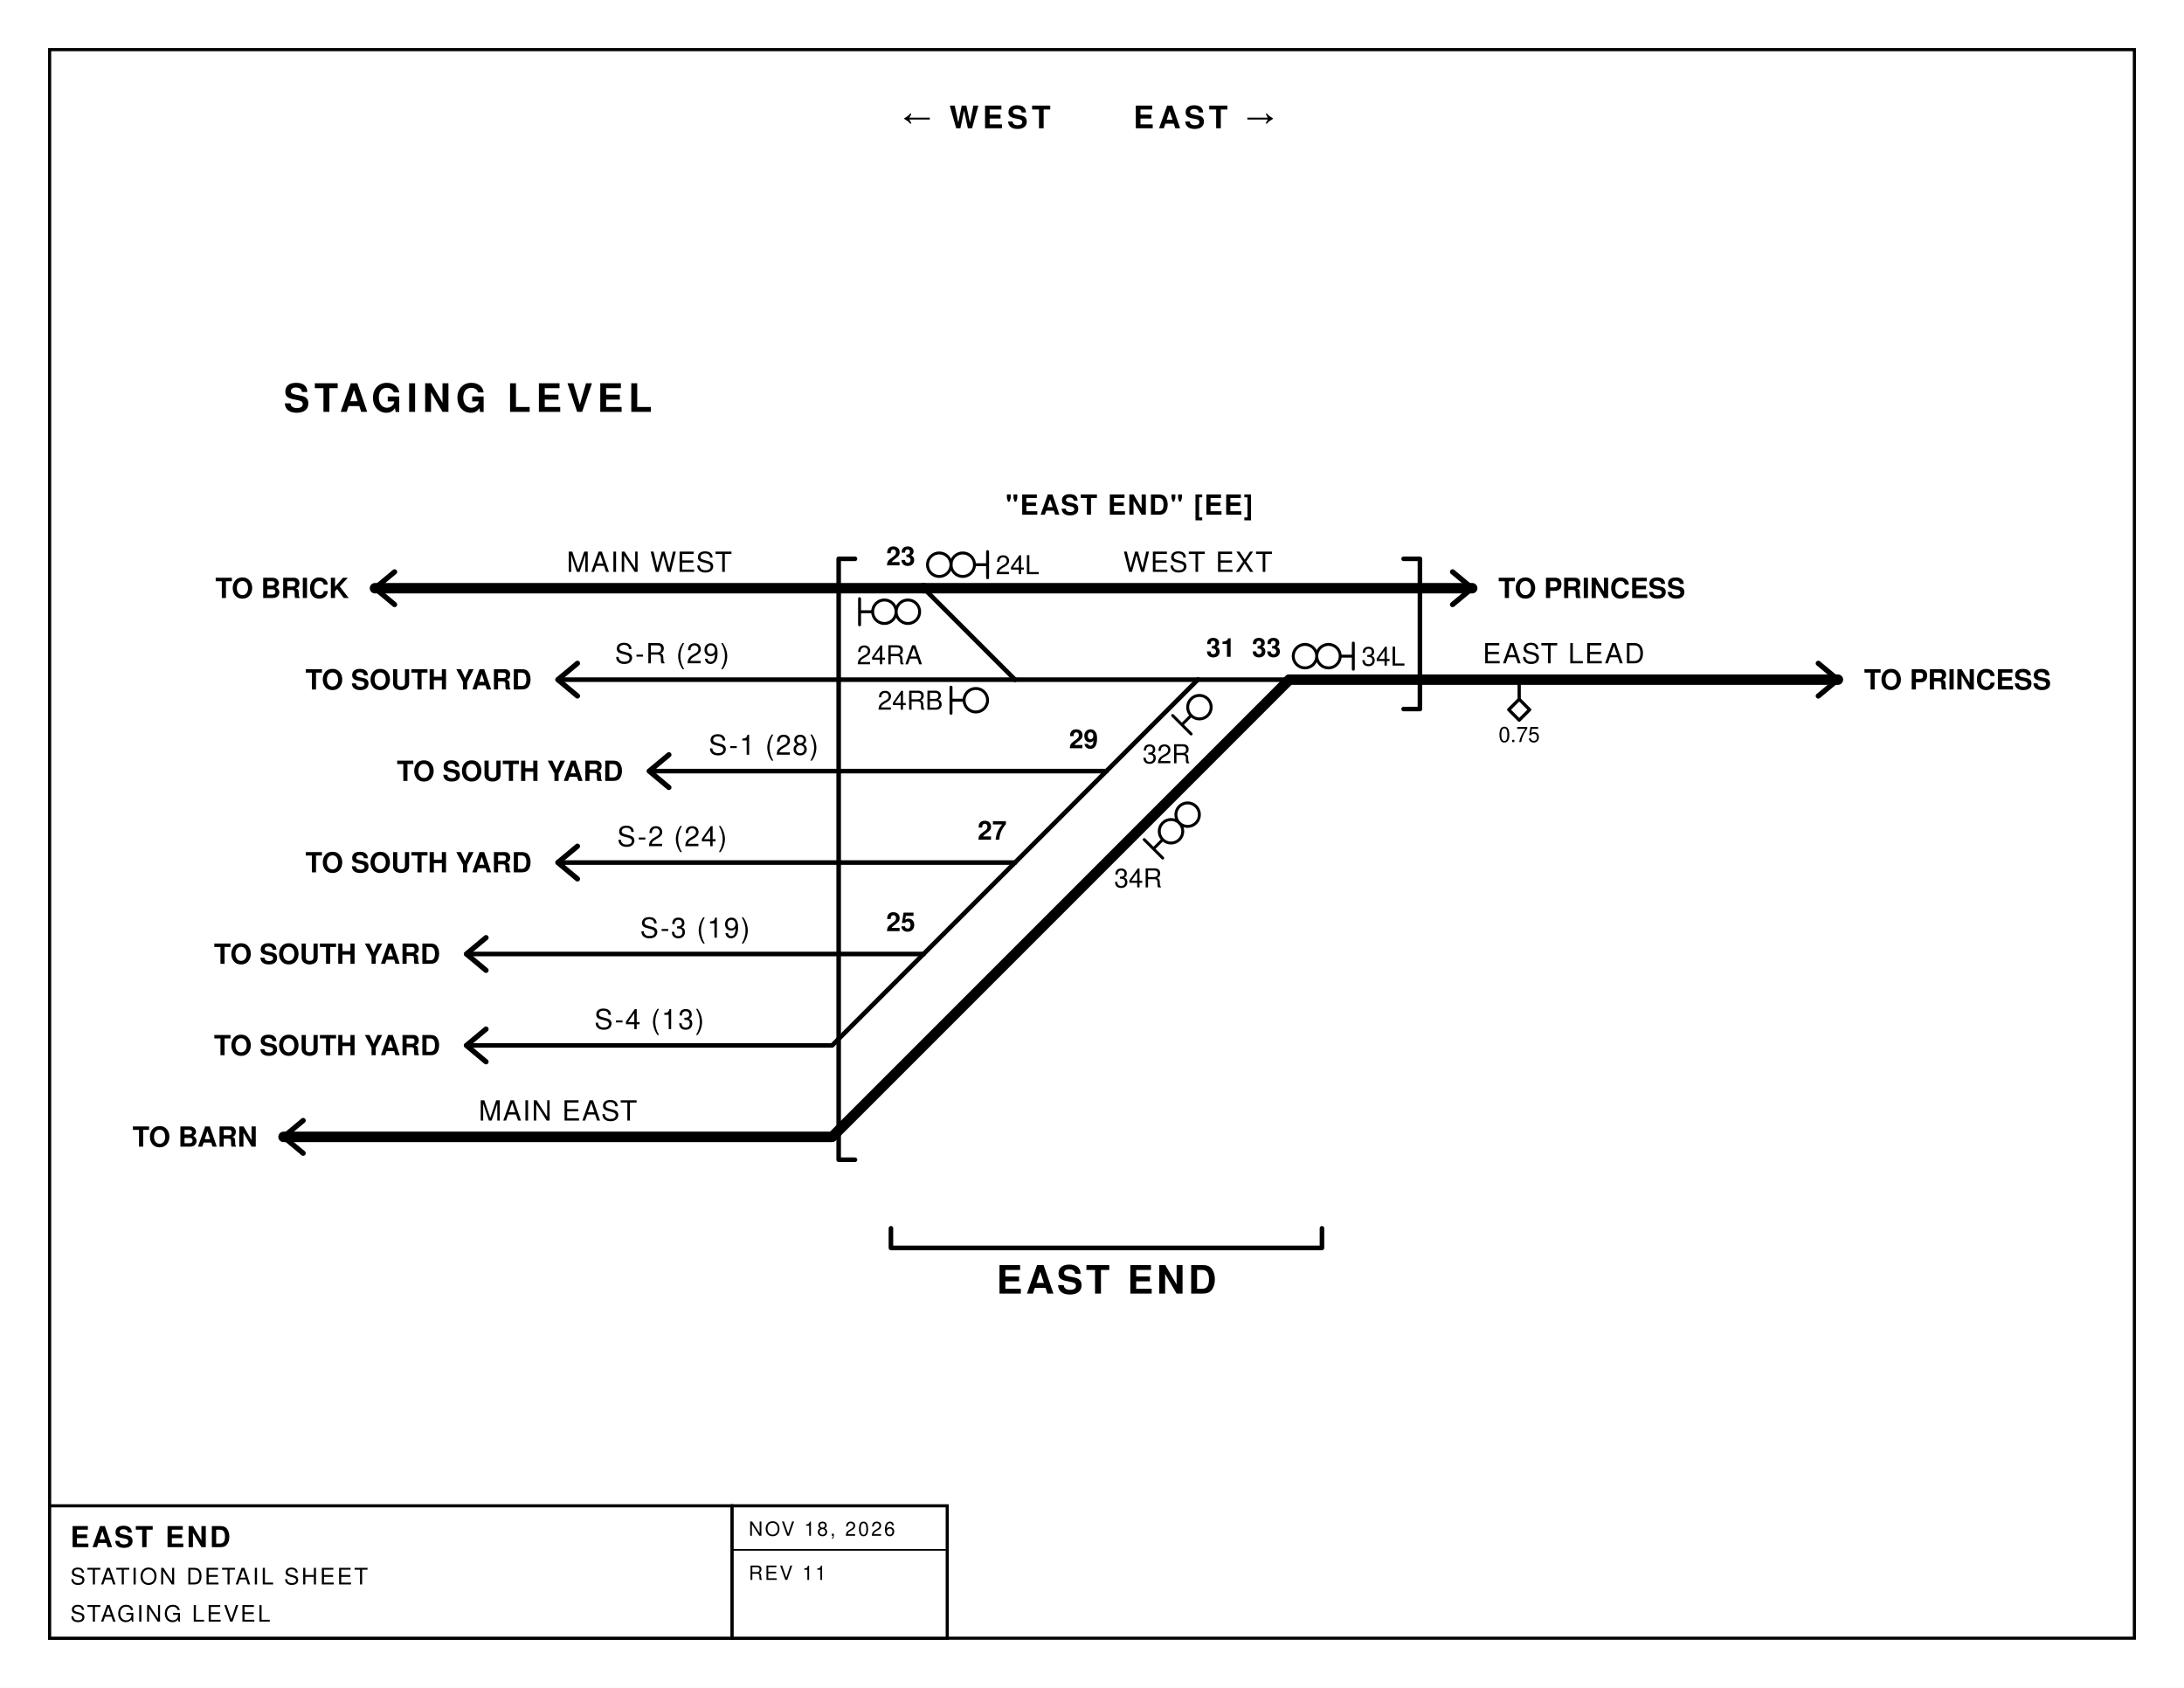
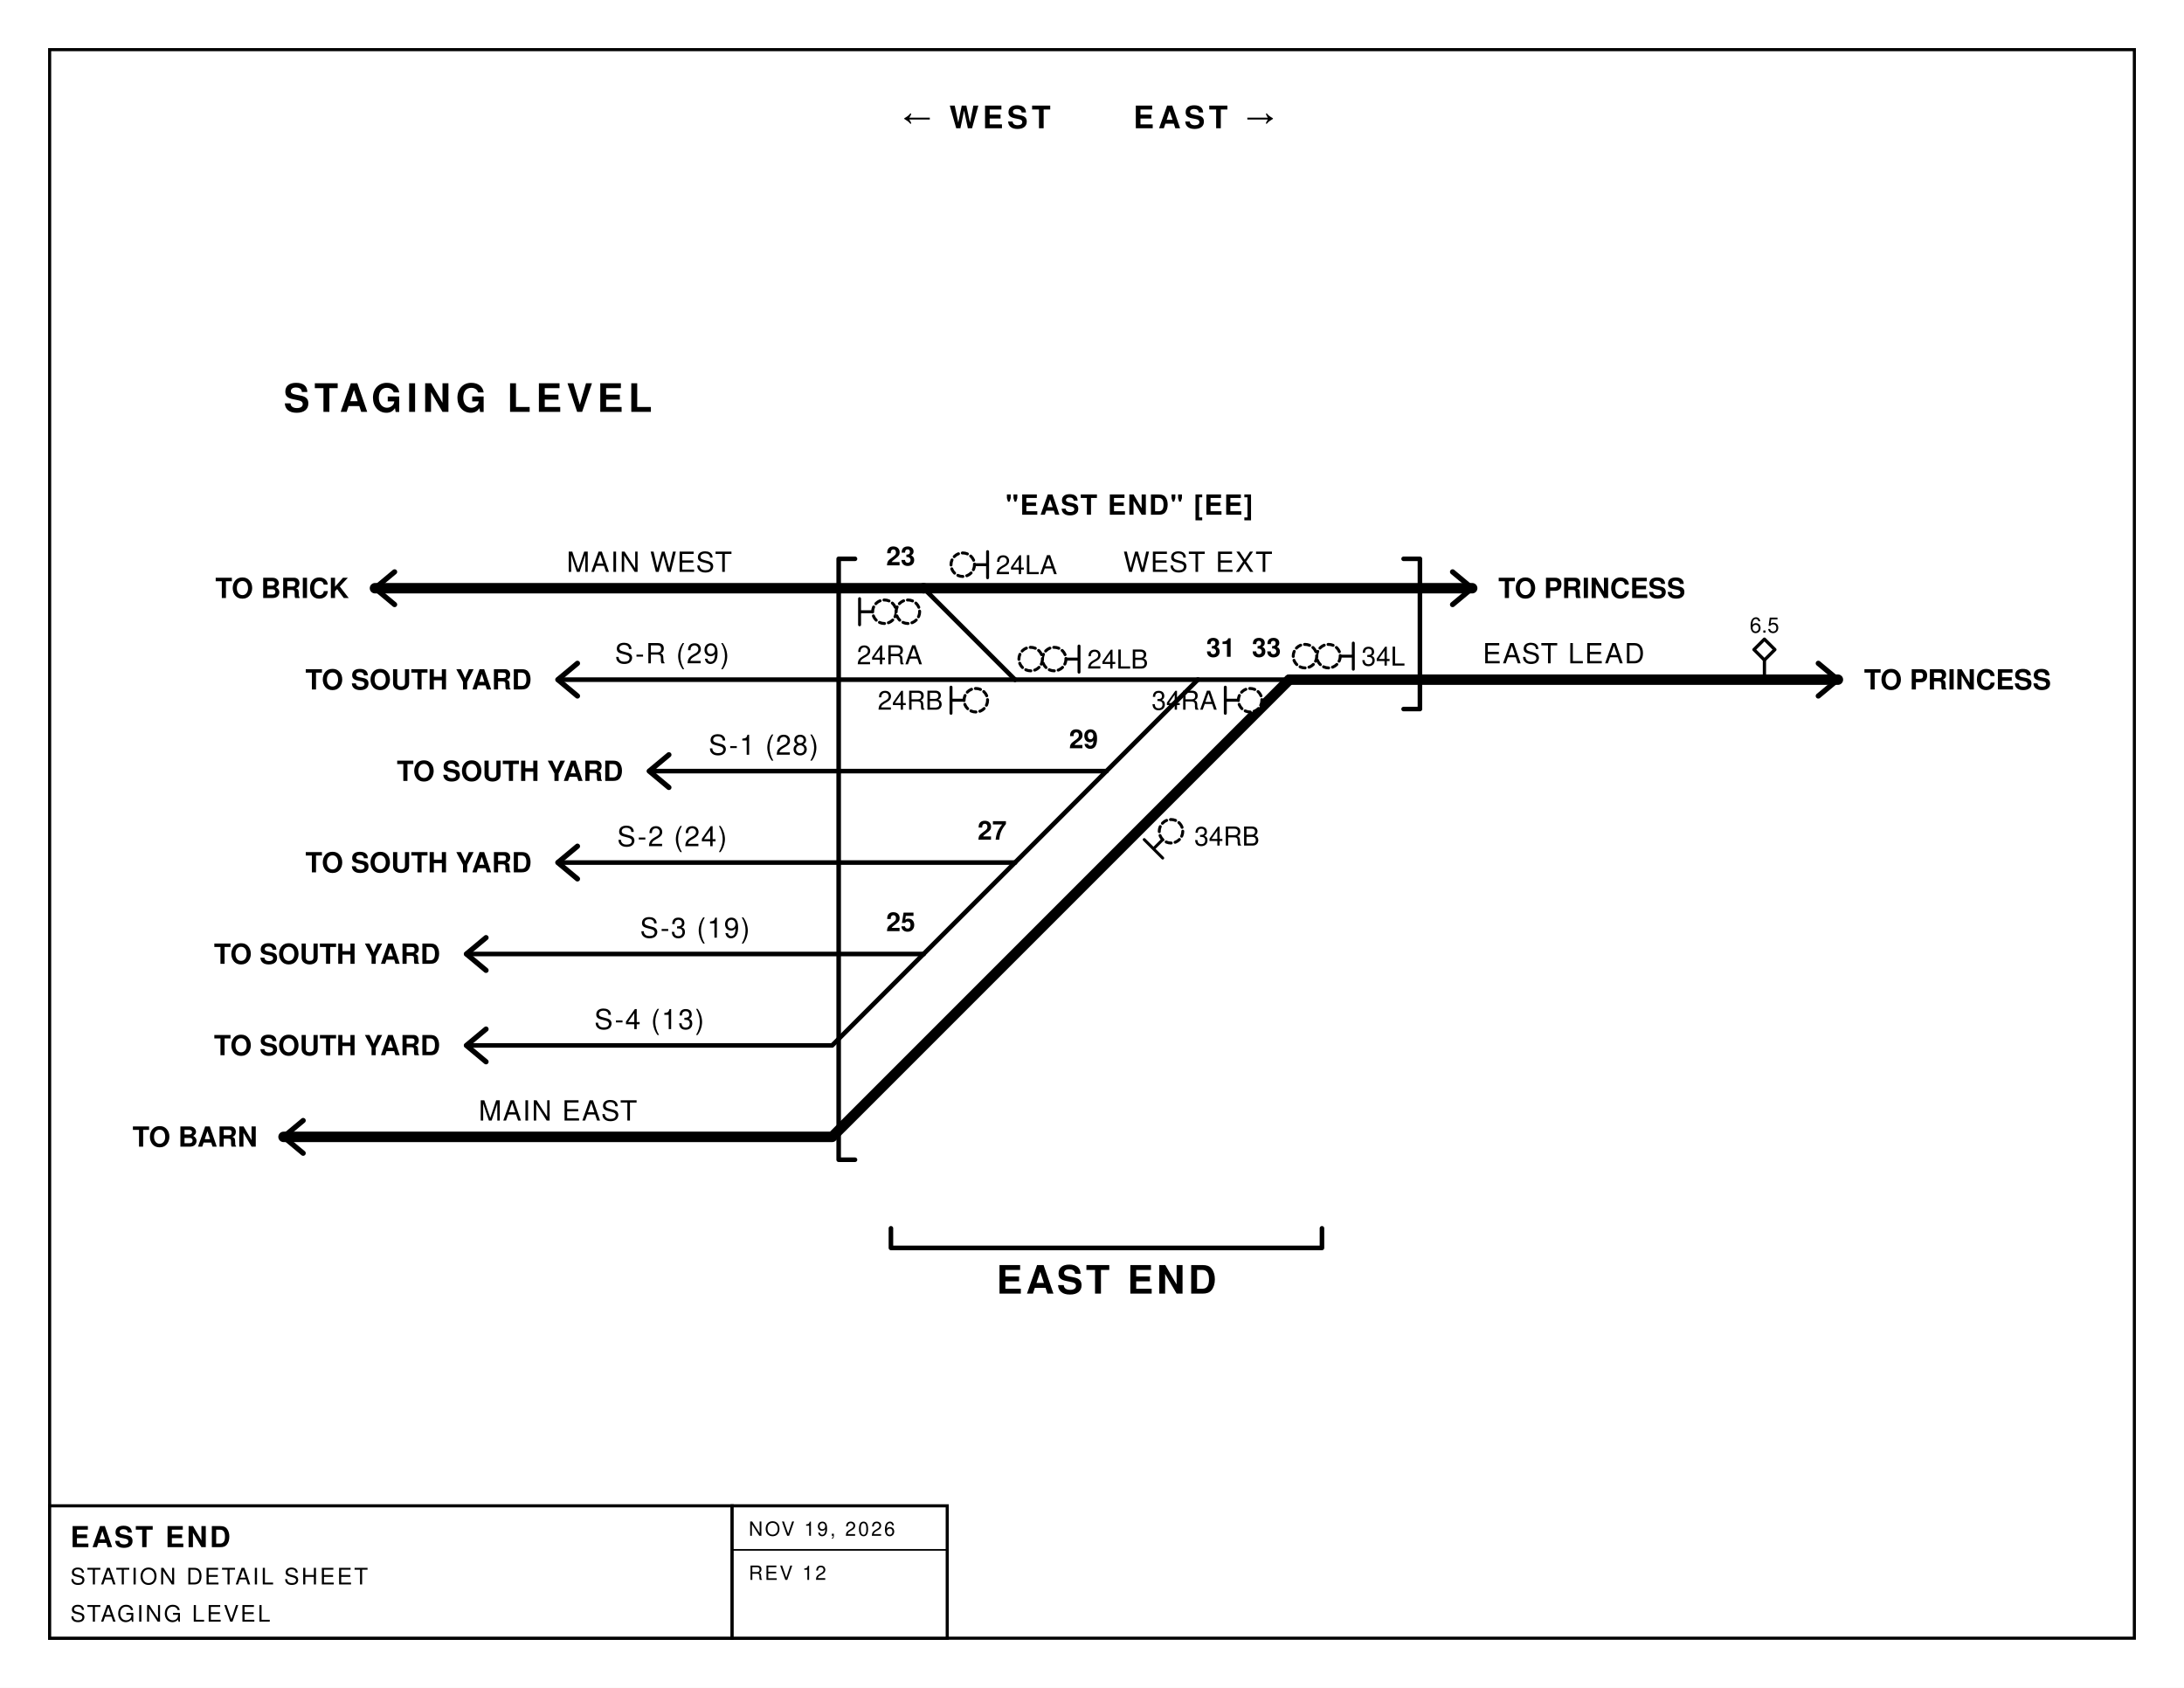
<svg xmlns="http://www.w3.org/2000/svg" viewBox="0 0 1056 816" width="1056" height="816" font-family="'Helvetica Neue',Helvetica,Arial,sans-serif">
  <rect width="1056" height="816" fill="#fff" />
  <rect x="24" y="24" width="1008" height="768" fill="none" stroke="#000" stroke-width="1.5" />
  <g transform="translate(137.1,192.8) scale(1.5789)" fill="none" stroke="#000" stroke-linecap="round" stroke-linejoin="round">
    <path d="M280.0,86.0 L308.0,86.0" stroke-width="1.4" />
    <path d="M224.0,86.0 L280.0,86.0" stroke-width="1.4" />
    <path d="M196.0,58.0 L364.0,58.0" stroke-width="3.2" />
    <path d="M196.0,58.0 L224.0,86.0" stroke-width="1.4" />
    <path d="M196.0,170.0 L224.0,142.0" stroke-width="1.4" />
    <path d="M252.0,114.0 L280.0,86.0" stroke-width="1.4" />
    <path d="M56.0,198.0 L168.0,198.0 L196.0,170.0" stroke-width="1.4" />
    <path d="M56.0,170.0 L196.0,170.0" stroke-width="1.4" />
    <path d="M112.0,114.0 L252.0,114.0" stroke-width="1.4" />
    <path d="M224.0,142.0 L252.0,114.0" stroke-width="1.4" />
    <path d="M308.0,86.0 L476.0,86.0" stroke-width="3.2" />
    <path d="M84.0,142.0 L224.0,142.0" stroke-width="1.4" />
    <path d="M0.0,226.0 L168.0,226.0 L308.0,86.0" stroke-width="3.2" />
    <path d="M84.0,86.0 L224.0,86.0" stroke-width="1.4" />
    <path d="M28.0,58.0 L196.0,58.0" stroke-width="3.2" />
    <path d="M364.0,58.0 m-6,-5 l6,5 l-6,5" stroke-width="1.6" />
    <path d="M56.0,198.0 m6,-5 l-6,5 l6,5" stroke-width="1.6" />
    <path d="M56.0,170.0 m6,-5 l-6,5 l6,5" stroke-width="1.6" />
    <path d="M112.0,114.0 m6,-5 l-6,5 l6,5" stroke-width="1.6" />
    <path d="M476.0,86.0 m-6,-5 l6,5 l-6,5" stroke-width="1.6" />
    <path d="M84.0,142.0 m6,-5 l-6,5 l6,5" stroke-width="1.6" />
    <path d="M0.0,226.0 m6,-5 l-6,5 l6,5" stroke-width="1.6" />
    <path d="M84.0,86.0 m6,-5 l-6,5 l6,5" stroke-width="1.6" />
    <path d="M28.0,58.0 m6,-5 l-6,5 l6,5" stroke-width="1.6" />
    <path d="M186.0,254 L186.0,260 L318.0,260 L318.0,254" stroke-width="1.4" />
    <path d="M215.6,46.8 L215.6,54.8 M215.6,50.8 L211.6,50.8" stroke-width="0.9" />
-     <circle cx="208.0" cy="50.8" r="3.6" stroke-width="0.9" fill="#fff" />
-     <circle cx="200.8" cy="50.8" r="3.6" stroke-width="0.9" fill="#fff" />
+     <circle cx="208.0" cy="50.8" r="3.6" stroke-width="0.9" fill="#fff" stroke-dasharray="1.6 1.2" />
+     <path d="M243.6,75.7 L243.6,83.7 M243.6,79.7 L239.6,79.7" stroke-width="0.9" />
+     <circle cx="236.0" cy="79.7" r="3.6" stroke-width="0.9" fill="#fff" stroke-dasharray="1.6 1.2" />
+     <circle cx="228.8" cy="79.7" r="3.6" stroke-width="0.9" fill="#fff" stroke-dasharray="1.6 1.2" />
    <path d="M176.4,61.2 L176.4,69.2 M176.4,65.2 L180.4,65.2" stroke-width="0.9" />
-     <circle cx="184.0" cy="65.2" r="3.6" stroke-width="0.9" fill="#fff" />
-     <circle cx="191.2" cy="65.2" r="3.6" stroke-width="0.9" fill="#fff" />
+     <circle cx="184.0" cy="65.2" r="3.6" stroke-width="0.9" fill="#fff" stroke-dasharray="1.6 1.2" />
+     <circle cx="191.2" cy="65.2" r="3.6" stroke-width="0.9" fill="#fff" stroke-dasharray="1.6 1.2" />
    <path d="M204.4,88.3 L204.4,96.3 M204.4,92.3 L208.4,92.3" stroke-width="0.9" />
-     <circle cx="212.0" cy="92.3" r="3.6" stroke-width="0.9" fill="#fff" />
-     <g transform="translate(275.1,99.8) rotate(-45.0)">
-       <path d="M0,-4.0 L0,4.0 M0,0 L4.0,0" stroke-width="0.9" />
-       <circle cx="7.6" cy="0" r="3.6" stroke-width="0.9" fill="#fff" />
-     </g>
+     <circle cx="212.0" cy="92.3" r="3.6" stroke-width="0.9" fill="#fff" stroke-dasharray="1.6 1.2" />
    <path d="M327.6,74.8 L327.6,82.8 M327.6,78.8 L323.6,78.8" stroke-width="0.9" />
-     <circle cx="320.0" cy="78.8" r="3.6" stroke-width="0.9" fill="#fff" />
-     <circle cx="312.8" cy="78.8" r="3.6" stroke-width="0.9" fill="#fff" />
+     <circle cx="320.0" cy="78.8" r="3.6" stroke-width="0.9" fill="#fff" stroke-dasharray="1.6 1.2" />
+     <circle cx="312.8" cy="78.8" r="3.6" stroke-width="0.9" fill="#fff" stroke-dasharray="1.6 1.2" />
+     <path d="M288.4,88.3 L288.4,96.3 M288.4,92.3 L292.4,92.3" stroke-width="0.9" />
+     <circle cx="296.0" cy="92.3" r="3.6" stroke-width="0.9" fill="#fff" stroke-dasharray="1.6 1.2" />
    <g transform="translate(266.4,137.8) rotate(-45.0)">
      <path d="M0,-4.0 L0,4.0 M0,0 L4.0,0" stroke-width="0.9" />
-       <circle cx="7.6" cy="0" r="3.6" stroke-width="0.9" fill="#fff" />
-       <circle cx="14.8" cy="0" r="3.6" stroke-width="0.9" fill="#fff" />
+       <circle cx="7.6" cy="0" r="3.6" stroke-width="0.9" fill="#fff" stroke-dasharray="1.6 1.2" />
    </g>
    <path d="M175.0,49.0 L170.0,49.0 L170.0,233.0 L175.0,233.0" stroke-width="1.4" />
    <path d="M343.0,49.0 L348.0,49.0 L348.0,95.0 L343.0,95.0" stroke-width="1.4" />
-     <path d="M378.4,86.0 L378.4,92.0" stroke-width="1" />
-     <path d="M378.4,92.0 L381.6,95.2 L378.4,98.4 L375.2,95.2 Z" stroke-width="1" fill="#fff" />
+     <path d="M453.5,86.0 L453.5,80.0" stroke-width="1" />
+     <path d="M453.5,73.6 L456.7,76.8 L453.5,80.0 L450.3,76.8 Z" stroke-width="1" fill="#fff" />
    <text x="0.0" y="4.0" font-size="12" text-anchor="start" font-weight="bold" fill="#000" stroke="none" letter-spacing="1.5">STAGING LEVEL</text>
    <text x="372.0" y="61.0" font-size="8.5" text-anchor="start" font-weight="bold" fill="#000" stroke="none">TO PRINCESS</text>
    <text x="48.0" y="201.0" font-size="8.5" text-anchor="end" font-weight="bold" fill="#000" stroke="none">TO SOUTH YARD</text>
    <text x="48.0" y="173.0" font-size="8.5" text-anchor="end" font-weight="bold" fill="#000" stroke="none">TO SOUTH YARD</text>
    <text x="104.0" y="117.0" font-size="8.5" text-anchor="end" font-weight="bold" fill="#000" stroke="none">TO SOUTH YARD</text>
    <text x="484.0" y="89.0" font-size="8.5" text-anchor="start" font-weight="bold" fill="#000" stroke="none">TO PRINCESS</text>
    <text x="76.0" y="145.0" font-size="8.5" text-anchor="end" font-weight="bold" fill="#000" stroke="none">TO SOUTH YARD</text>
    <text x="-8.0" y="229.0" font-size="8.5" text-anchor="end" font-weight="bold" fill="#000" stroke="none">TO BARN</text>
    <text x="76.0" y="89.0" font-size="8.5" text-anchor="end" font-weight="bold" fill="#000" stroke="none">TO SOUTH YARD</text>
    <text x="20.0" y="61.0" font-size="8.5" text-anchor="end" font-weight="bold" fill="#000" stroke="none">TO BRICK</text>
    <text x="252.0" y="274.0" font-size="12" text-anchor="middle" font-weight="bold" fill="#000" stroke="none" letter-spacing="1">EAST END</text>
+     <text x="285.9" y="95.2" font-size="8" text-anchor="end" font-weight="normal" fill="#000" stroke="none">34RA</text>
    <text x="185.6" y="81.3" font-size="8" text-anchor="middle" font-weight="normal" fill="#000" stroke="none">24RA</text>
    <text x="119.0" y="81.0" font-size="8.5" text-anchor="middle" font-weight="normal" fill="#000" stroke="none" letter-spacing="0.4">S-R (29)</text>
-     <text x="270.4" y="111.6" font-size="8" text-anchor="middle" font-weight="normal" fill="#000" stroke="none">32R</text>
-     <text x="218.1" y="53.7" font-size="8" text-anchor="start" font-weight="normal" fill="#000" stroke="none">24L</text>
+     <text x="246.1" y="82.6" font-size="8" text-anchor="start" font-weight="normal" fill="#000" stroke="none">24LB</text>
+     <text x="278.9" y="136.8" font-size="8" text-anchor="start" font-weight="normal" fill="#000" stroke="none">34RB</text>
+     <text x="218.1" y="53.7" font-size="8" text-anchor="start" font-weight="normal" fill="#000" stroke="none">24LA</text>
    <text x="201.9" y="95.2" font-size="8" text-anchor="end" font-weight="normal" fill="#000" stroke="none">24RB</text>
    <text x="330.1" y="81.7" font-size="8" text-anchor="start" font-weight="normal" fill="#000" stroke="none">34L</text>
    <text x="245.0" y="107.0" font-size="8" text-anchor="middle" font-weight="bold" fill="#000" stroke="none">29</text>
    <text x="280.0" y="53.0" font-size="8.5" text-anchor="middle" font-weight="normal" fill="#000" stroke="none" letter-spacing="0.4">WEST EXT</text>
    <text x="126.0" y="165.0" font-size="8.5" text-anchor="middle" font-weight="normal" fill="#000" stroke="none" letter-spacing="0.4">S-3 (19)</text>
    <text x="147.0" y="109.0" font-size="8.5" text-anchor="middle" font-weight="normal" fill="#000" stroke="none" letter-spacing="0.4">S-1 (28)</text>
    <text x="392.0" y="81.0" font-size="8.5" text-anchor="middle" font-weight="normal" fill="#000" stroke="none" letter-spacing="0.4">EAST LEAD</text>
    <text x="112.0" y="53.0" font-size="8.5" text-anchor="middle" font-weight="normal" fill="#000" stroke="none" letter-spacing="0.4">MAIN WEST</text>
    <text x="189.0" y="163.0" font-size="8" text-anchor="middle" font-weight="bold" fill="#000" stroke="none">25</text>
    <text x="217.0" y="135.0" font-size="8" text-anchor="middle" font-weight="bold" fill="#000" stroke="none">27</text>
    <text x="119.0" y="137.0" font-size="8.5" text-anchor="middle" font-weight="normal" fill="#000" stroke="none" letter-spacing="0.4">S-2 (24)</text>
    <text x="112.0" y="193.0" font-size="8.5" text-anchor="middle" font-weight="normal" fill="#000" stroke="none" letter-spacing="0.4">S-4 (13)</text>
-     <text x="261.7" y="149.6" font-size="8" text-anchor="middle" font-weight="normal" fill="#000" stroke="none">34R</text>
-     <text x="189.0" y="51.0" font-size="8" text-anchor="middle" font-weight="bold" fill="#000" stroke="none">23</text>
+     <text x="453.5" y="71.6" font-size="6.5" text-anchor="middle" font-weight="normal" fill="#000" stroke="none">6.5</text>
    <text x="287.0" y="79.0" font-size="8" text-anchor="middle" font-weight="bold" fill="#000" stroke="none">31</text>
    <text x="301.0" y="79.0" font-size="8" text-anchor="middle" font-weight="bold" fill="#000" stroke="none">33</text>
+     <text x="189.0" y="51.0" font-size="8" text-anchor="middle" font-weight="bold" fill="#000" stroke="none">23</text>
    <text x="259.0" y="35.5" font-size="8.5" text-anchor="middle" font-weight="bold" fill="#000" stroke="none" letter-spacing="0.4">"EAST END" [EE]</text>
    <text x="84.0" y="221.0" font-size="8.5" text-anchor="middle" font-weight="normal" fill="#000" stroke="none" letter-spacing="0.4">MAIN EAST</text>
-     <text x="378.4" y="105.1" font-size="6.5" text-anchor="middle" font-weight="normal" fill="#000" stroke="none">0.75</text>
  </g>
  <text x="508.0" y="62" font-size="15" text-anchor="end" font-weight="bold" letter-spacing="2">← WEST</text>
  <text x="548.0" y="62" font-size="15" text-anchor="start" font-weight="bold" letter-spacing="2">EAST →</text>
  <rect x="24" y="728" width="330" height="64" fill="#fff" stroke="#000" stroke-width="1.5" />
  <text x="34" y="748" font-size="14" font-weight="bold" letter-spacing="1">EAST END</text>
  <text x="34" y="766" font-size="11" font-weight="normal" letter-spacing="1">STATION DETAIL SHEET</text>
  <text x="34" y="784" font-size="11" font-weight="normal" letter-spacing="1">STAGING LEVEL</text>
  <rect x="354" y="728" width="104" height="64" fill="#fff" stroke="#000" stroke-width="1.5" />
-   <text x="362" y="742.5" font-size="9.5" letter-spacing="1">NOV 18, 2026</text>
+   <text x="362" y="742.5" font-size="9.5" letter-spacing="1">NOV 19, 2026</text>
  <path d="M354,749.3 L458,749.3" stroke="#000" stroke-width="0.8" />
-   <text x="362" y="763.8" font-size="9.5" letter-spacing="1">REV 11</text>
+   <text x="362" y="763.8" font-size="9.5" letter-spacing="1">REV 12</text>
</svg>
